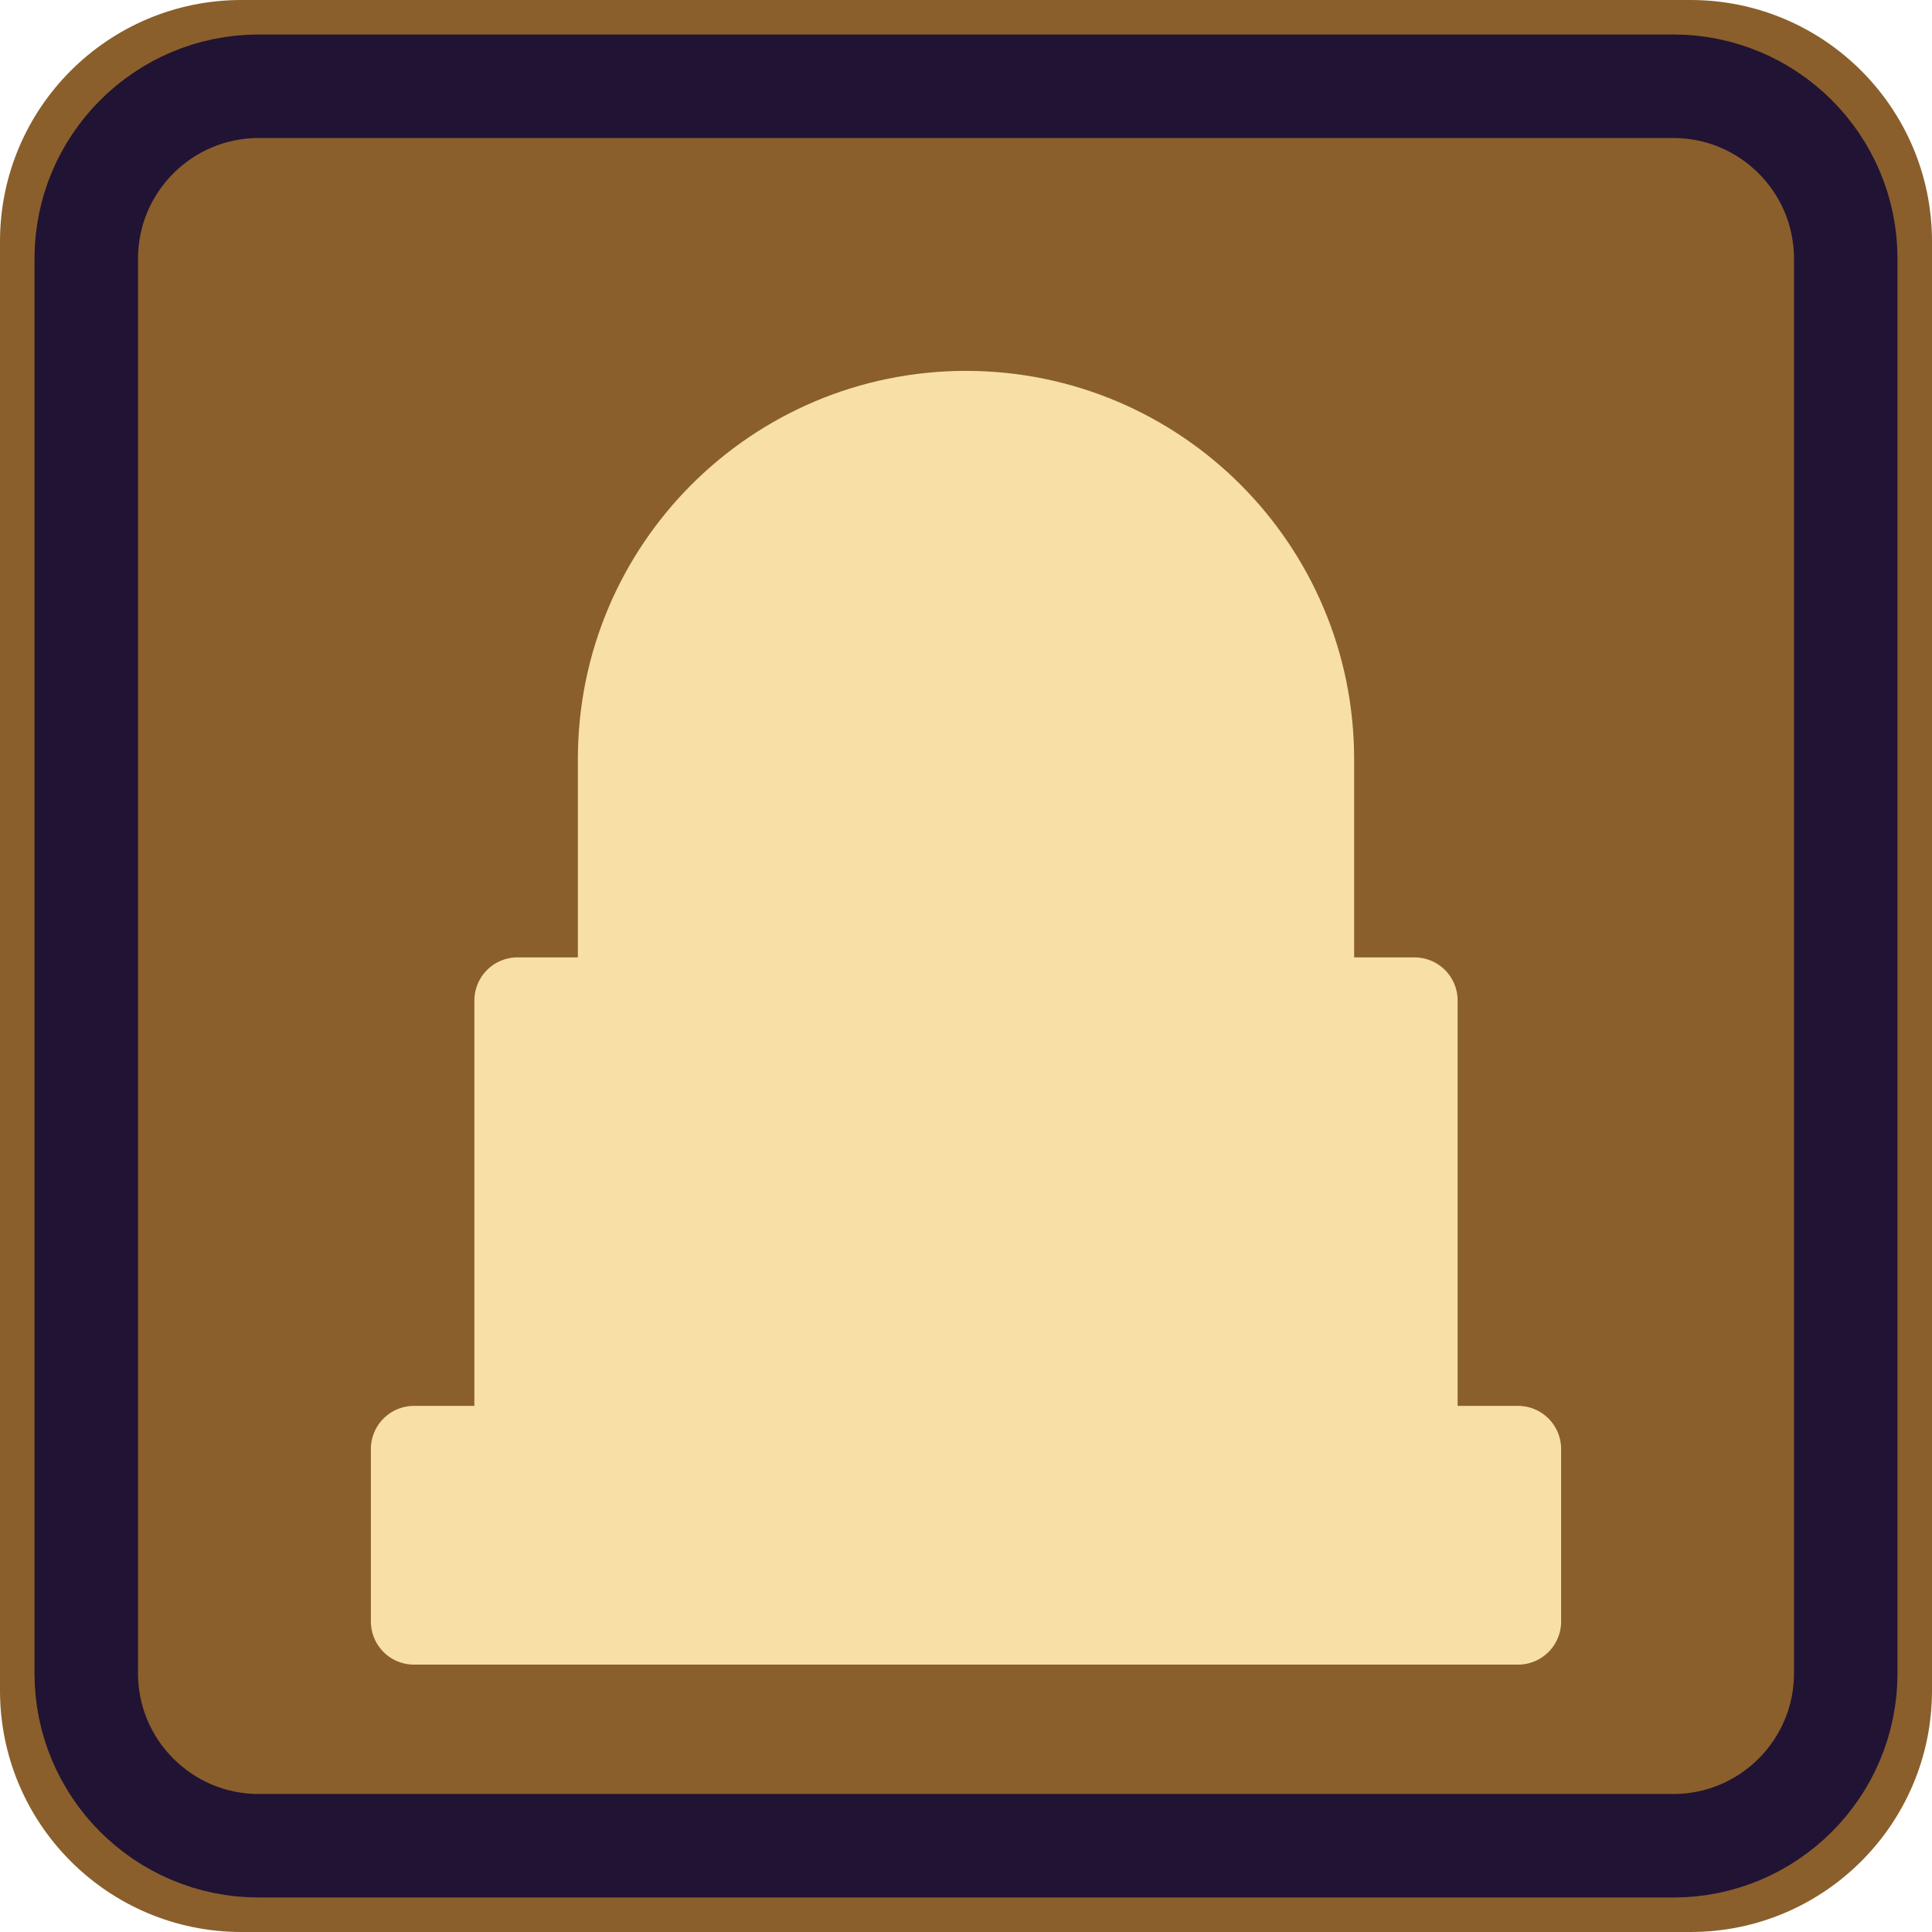
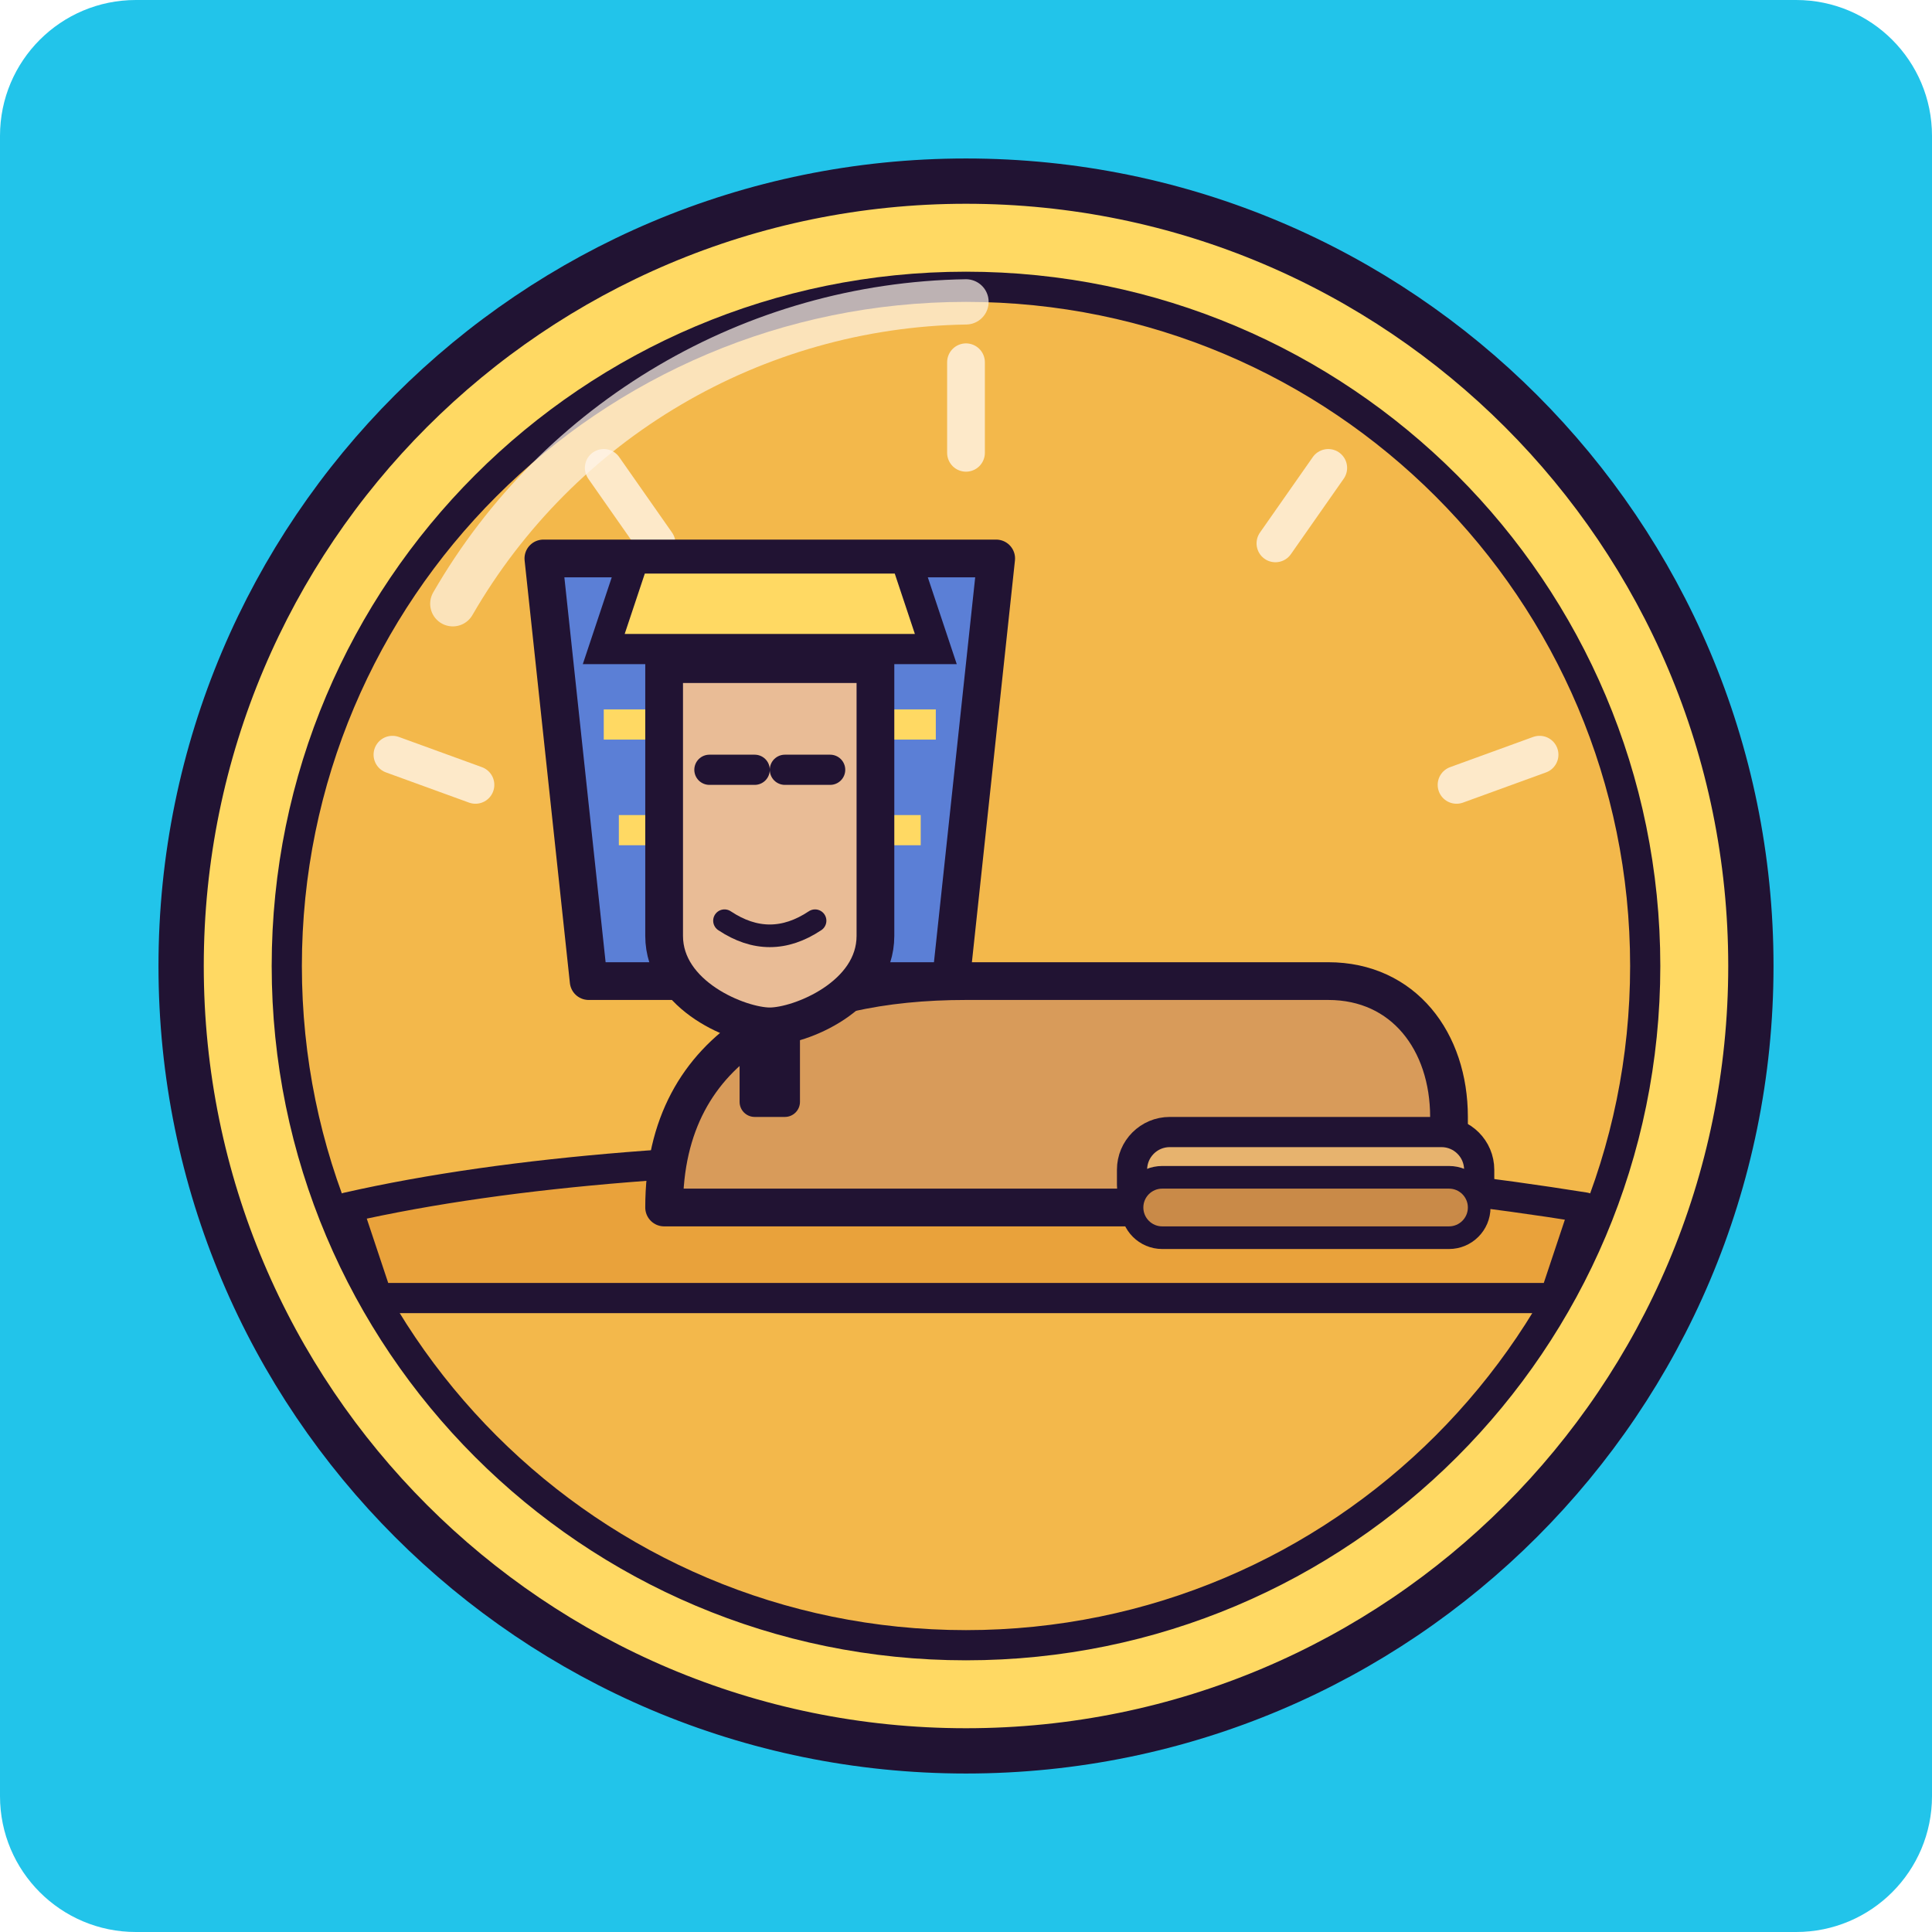
- <svg xmlns="http://www.w3.org/2000/svg" viewBox="0 0 112 112" width="112" height="112" role="img" aria-label="Guardian">
-   <rect width="112" height="112" rx="14" fill="#8A5F2B" />
-   <rect x="5" y="5" width="102" height="102" rx="10" fill="none" stroke="#211333" stroke-width="6" />
-   <g fill="#F7DFA6" stroke="#F7DFA6" stroke-width="5" stroke-linecap="round" stroke-linejoin="round">
-     <path d="M24 84h64v10H24z M36 44a20 20 0 1 1 40 0v14H36z M30 58h52v26H30z" />
+ <svg xmlns="http://www.w3.org/2000/svg" viewBox="0 0 256 256" width="256" height="256" role="img" aria-label="Sphinx sun medallion">
+   <rect width="256" height="256" rx="18" fill="#22C4EA" />
+   <circle cx="128" cy="128" r="104" fill="#FFD963" stroke="#211333" stroke-width="6" />
+   <circle cx="128" cy="128" r="90" fill="#F3B84B" stroke="#211333" stroke-width="4" />
+   <g stroke="#FFF5E9" stroke-width="5" stroke-linecap="round" opacity="0.8">
+     <path d="M128 48 v12 M80 62 l7 10 M176 62 l-7 10 M52 100 l11 4 M204 100 l-11 4" />
  </g>
+   <path d="M46 160 C90 150 160 152 210 160 L206 172 H50 Z" fill="#E9A23B" stroke="#211333" stroke-width="4" stroke-linejoin="round" />
+   <path d="M88 160 C88 138 106 130 128 130 H176 C186 130 192 138 192 148 V160 Z" fill="#D89B5A" stroke="#211333" stroke-width="5" stroke-linejoin="round" />
+   <rect x="150" y="150" width="46" height="12" rx="5" fill="#E7B36E" stroke="#211333" stroke-width="4" />
+   <rect x="150" y="156" width="46" height="8" rx="4" fill="#C98A48" stroke="#211333" stroke-width="3" />
+   <path d="M78 130 L72 74 H132 L126 130 Z" fill="#5B7FD6" stroke="#211333" stroke-width="5" stroke-linejoin="round" />
+   <path d="M84 74 H120 L124 86 H80 Z" fill="#FFD963" stroke="#211333" stroke-width="4" />
+   <path d="M80 96 H124 M82 110 H122" stroke="#FFD963" stroke-width="4" />
+   <path d="M88 88 H116 V124 C116 132 106 136 102 136 C98 136 88 132 88 124 Z" fill="#E9BC96" stroke="#211333" stroke-width="5" stroke-linejoin="round" />
+   <path d="M94 102 h6 M104 102 h6" stroke="#211333" stroke-width="4" stroke-linecap="round" />
+   <path d="M96 122 q6 4 12 0" fill="none" stroke="#211333" stroke-width="3" stroke-linecap="round" />
+   <rect x="98" y="134" width="8" height="14" rx="2" fill="#211333" />
+   <path d="M60 80 A80 80 0 0 1 128 40" fill="none" stroke="#FFF5E9" stroke-width="6" stroke-linecap="round" opacity="0.7" />
</svg>
